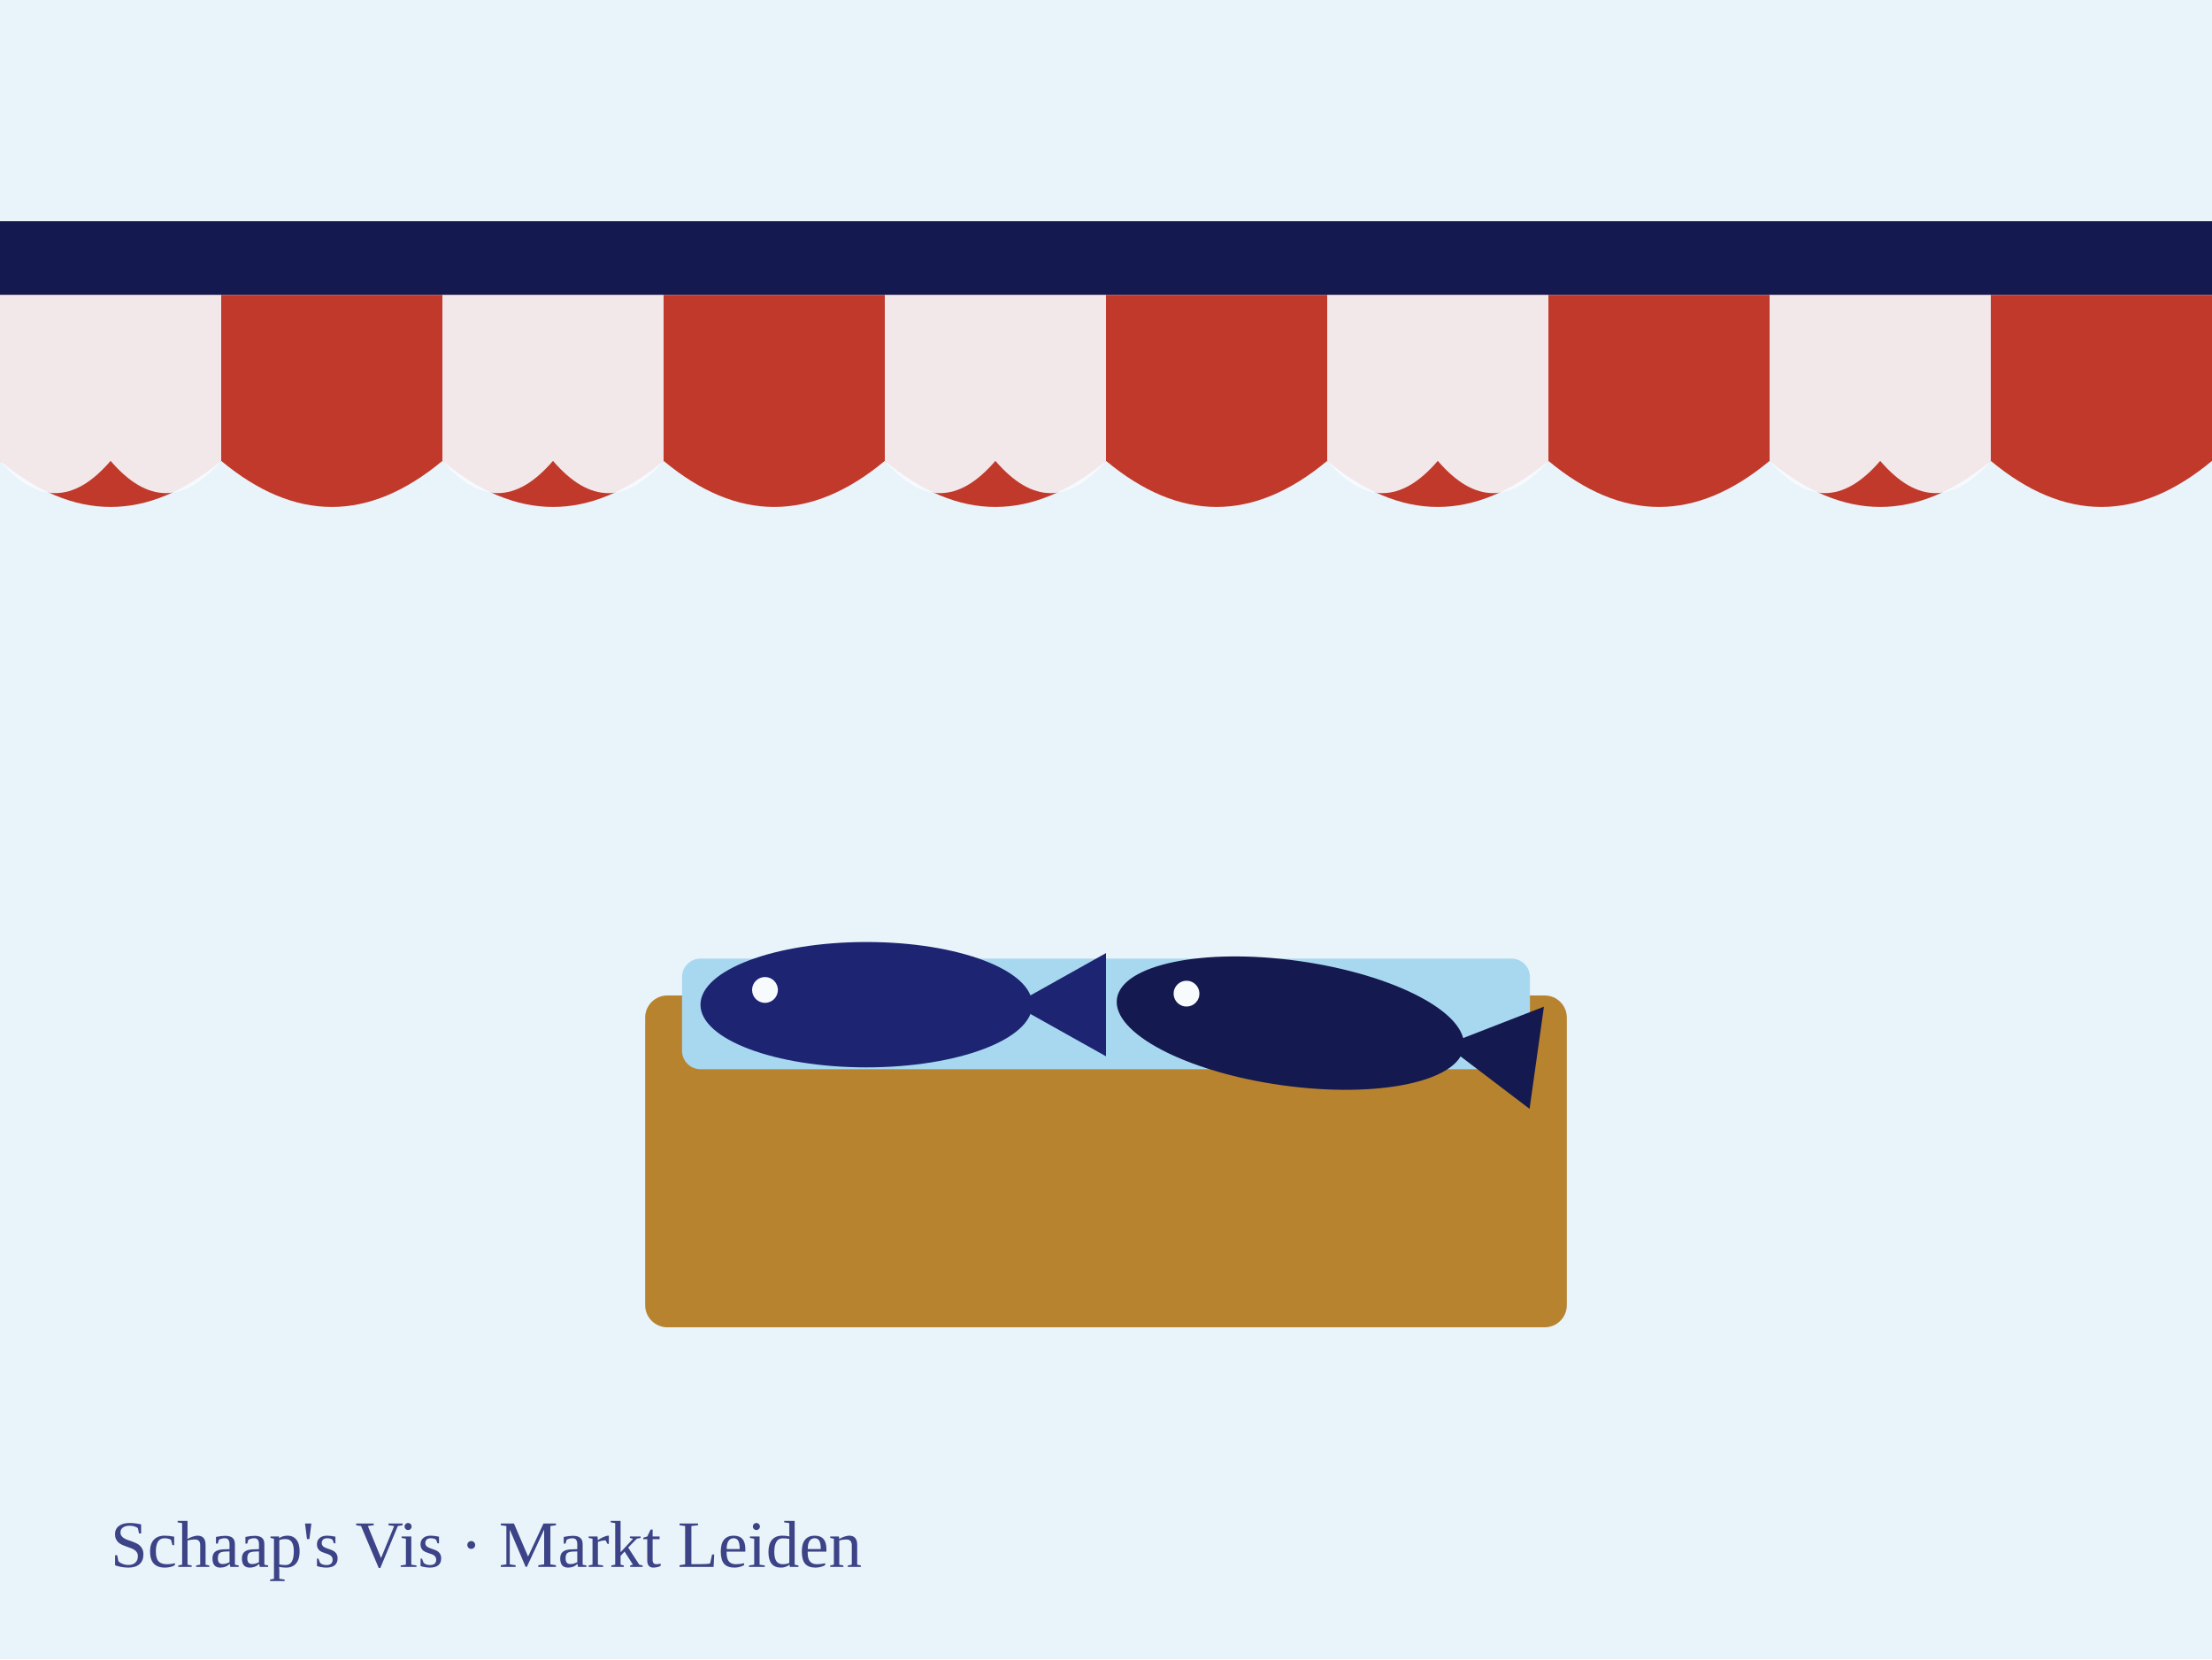
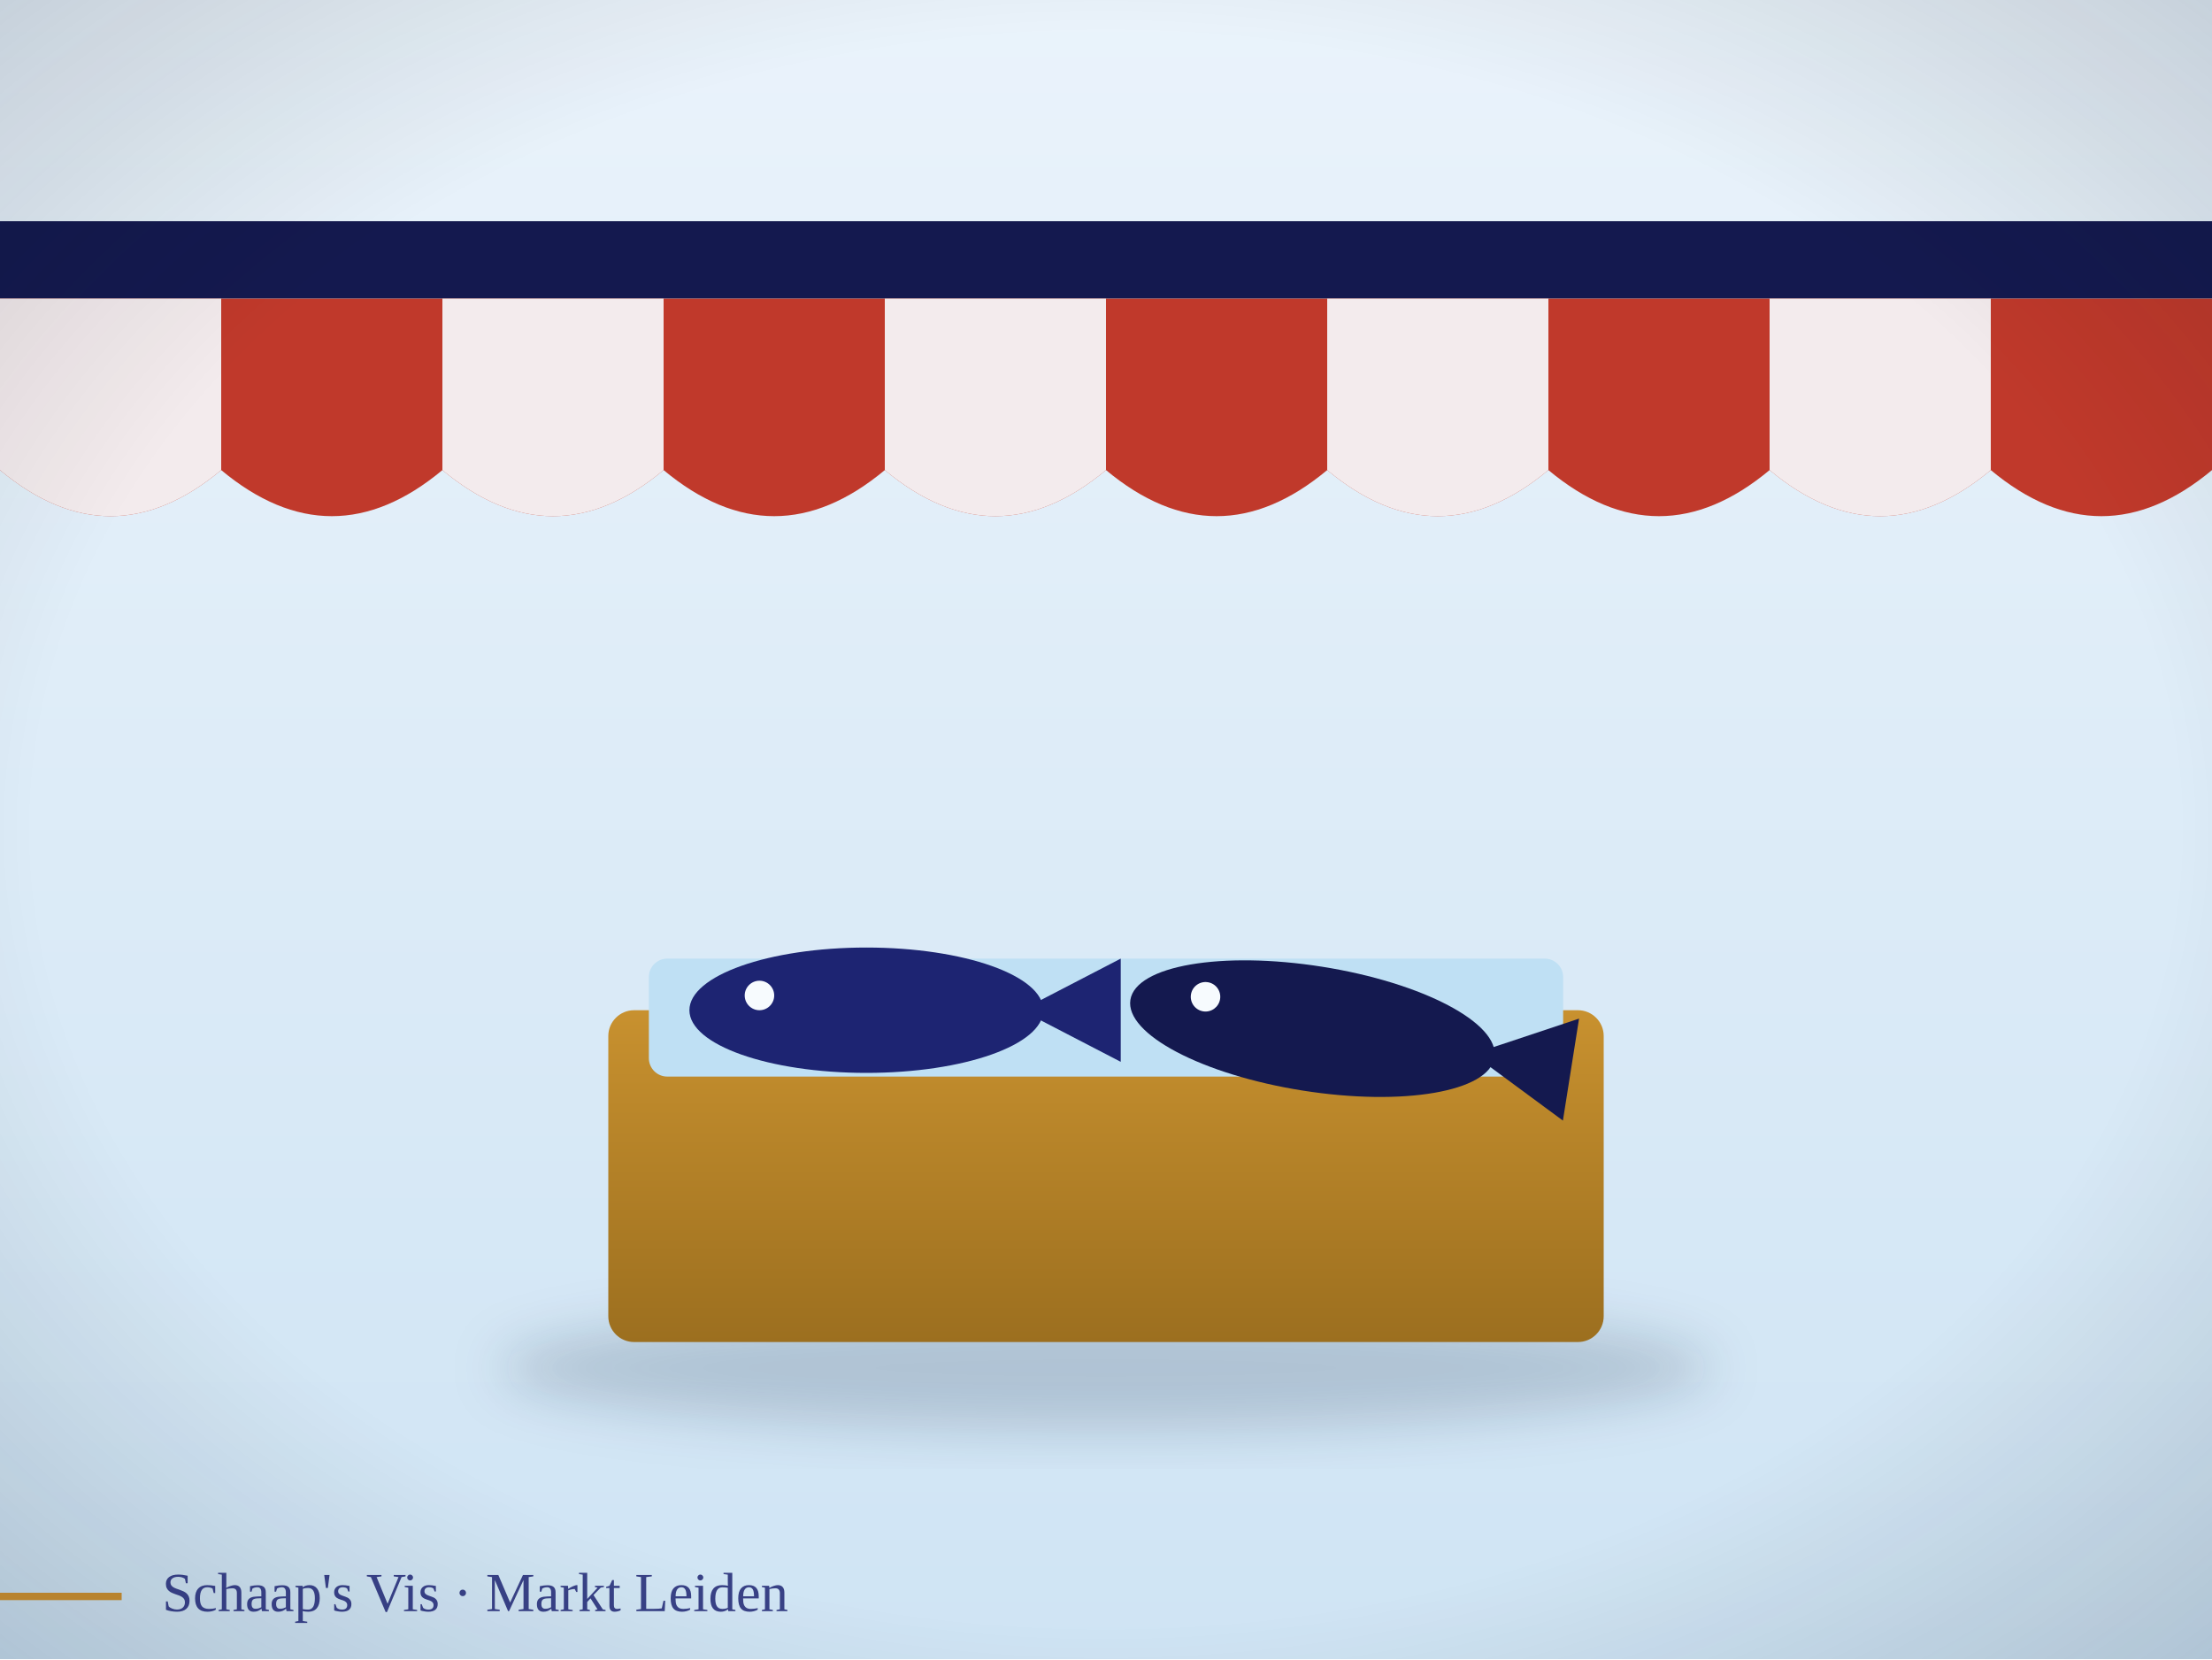
<svg xmlns="http://www.w3.org/2000/svg" viewBox="0 0 1200 900" role="img" aria-label="Schaap's Vis op de markt in Leiden">
-   <rect width="1200" height="900" fill="#f7fbfe" />
-   <rect width="1200" height="900" fill="#d4e8f5" opacity="0.4" />
-   <g>
-     <rect x="0" y="120" width="1200" height="40" fill="#14194f" />
-     <path d="M0 160 H1200 V250 Q1140 300 1080 250 Q1020 300 960 250 Q900 300 840 250 Q780 300 720 250 Q660 300 600 250 Q540 300 480 250 Q420 300 360 250 Q300 300 240 250 Q180 300 120 250 Q60 300 0 250 Z" fill="#c0392b" />
-     <g fill="#f7fbfe">
-       <path d="M120 160 v90 Q90 285 60 250 Q30 285 0 250 V160 Z" opacity="0.9" />
-       <path d="M360 160 v90 Q330 285 300 250 Q270 285 240 250 V160 Z" opacity="0.9" />
-       <path d="M600 160 v90 Q570 285 540 250 Q510 285 480 250 V160 Z" opacity="0.9" />
-       <path d="M840 160 v90 Q810 285 780 250 Q750 285 720 250 V160 Z" opacity="0.9" />
-       <path d="M1080 160 v90 Q1050 285 1020 250 Q990 285 960 250 V160 Z" opacity="0.9" />
-     </g>
+   <defs>
+     <linearGradient id="mbg" x1="0" y1="0" x2="0" y2="1">
+       <stop offset="0" stop-color="#eaf3fb" />
+       <stop offset="1" stop-color="#cfe4f4" />
+     </linearGradient>
+     <linearGradient id="mcrate" x1="0" y1="0" x2="0" y2="1">
+       <stop offset="0" stop-color="#c8912f" />
+       <stop offset="1" stop-color="#9c6f1f" />
+     </linearGradient>
+     <radialGradient id="mvig" cx="0.5" cy="0.5" r="0.8">
+       <stop offset="0.6" stop-color="#000" stop-opacity="0" />
+       <stop offset="1" stop-color="#0b2340" stop-opacity="0.22" />
+     </radialGradient>
+     <filter id="msh" x="-30%" y="-30%" width="160%" height="160%">
+       <feGaussianBlur stdDeviation="14" />
+     </filter>
+   </defs>
+   <rect width="1200" height="900" fill="url(#mbg)" />
+   <rect x="0" y="120" width="1200" height="42" fill="#14194f" />
+   <path d="M0 162 H1200 V255 Q1140 305 1080 255 Q1020 305 960 255 Q900 305 840 255 Q780 305 720 255 Q660 305 600 255 Q540 305 480 255 Q420 305 360 255 Q300 305 240 255 Q180 305 120 255 Q60 305 0 255 Z" fill="#c0392b" />
+   <g fill="#f7fbfe" opacity="0.92">
+     <path d="M120 255 Q60 305 0 255 V162 H120 Z" />
+     <path d="M360 255 Q300 305 240 255 V162 H360 Z" />
+     <path d="M600 255 Q540 305 480 255 V162 H600 Z" />
+     <path d="M840 255 Q780 305 720 255 V162 H840 Z" />
+     <path d="M1080 255 Q1020 305 960 255 V162 H1080 Z" />
  </g>
-   <rect x="350" y="540" width="500" height="180" rx="12" fill="#b8832e" />
-   <rect x="370" y="520" width="460" height="60" rx="10" fill="#a8d8f0" />
-   <g transform="translate(470 545)">
-     <ellipse cx="0" cy="0" rx="90" ry="34" fill="#1d2472" />
-     <polygon points="80,0 130,-28 130,28" fill="#1d2472" />
-     <circle cx="-55" cy="-8" r="7" fill="#f7fbfe" />
+   <ellipse cx="600" cy="742" rx="330" ry="34" fill="#0b2340" opacity="0.18" filter="url(#msh)" />
+   <rect x="330" y="548" width="540" height="180" rx="14" fill="url(#mcrate)" />
+   <rect x="352" y="520" width="496" height="64" rx="10" fill="#bfe0f4" />
+   <g transform="translate(470 548)">
+     <ellipse cx="0" cy="0" rx="96" ry="34" fill="#1d2472" />
+     <polygon points="84,0 138,-28 138,28" fill="#1d2472" />
+     <circle cx="-58" cy="-8" r="8" fill="#f7fbfe" />
  </g>
-   <g transform="translate(700 555) rotate(8)">
-     <ellipse cx="0" cy="0" rx="95" ry="34" fill="#14194f" />
-     <polygon points="85,0 135,-28 135,28" fill="#14194f" />
-     <circle cx="-58" cy="-8" r="7" fill="#f7fbfe" />
+   <g transform="translate(712 558) rotate(9)">
+     <ellipse cx="0" cy="0" rx="100" ry="34" fill="#14194f" />
+     <polygon points="88,0 142,-28 142,28" fill="#14194f" />
+     <circle cx="-60" cy="-8" r="8" fill="#f7fbfe" />
  </g>
-   <text x="60" y="850" font-family="Georgia, 'Times New Roman', serif" font-size="36" fill="#1d2472" opacity="0.85">Schaap's Vis · Markt Leiden</text>
+   <rect width="1200" height="900" fill="url(#mvig)" />
+   <rect x="0" y="864" width="66" height="4" fill="#b8832e" />
+   <text x="88" y="874" font-family="Georgia, 'Times New Roman', serif" font-size="30" fill="#1d2472" opacity="0.85">Schaap's Vis · Markt Leiden</text>
</svg>
